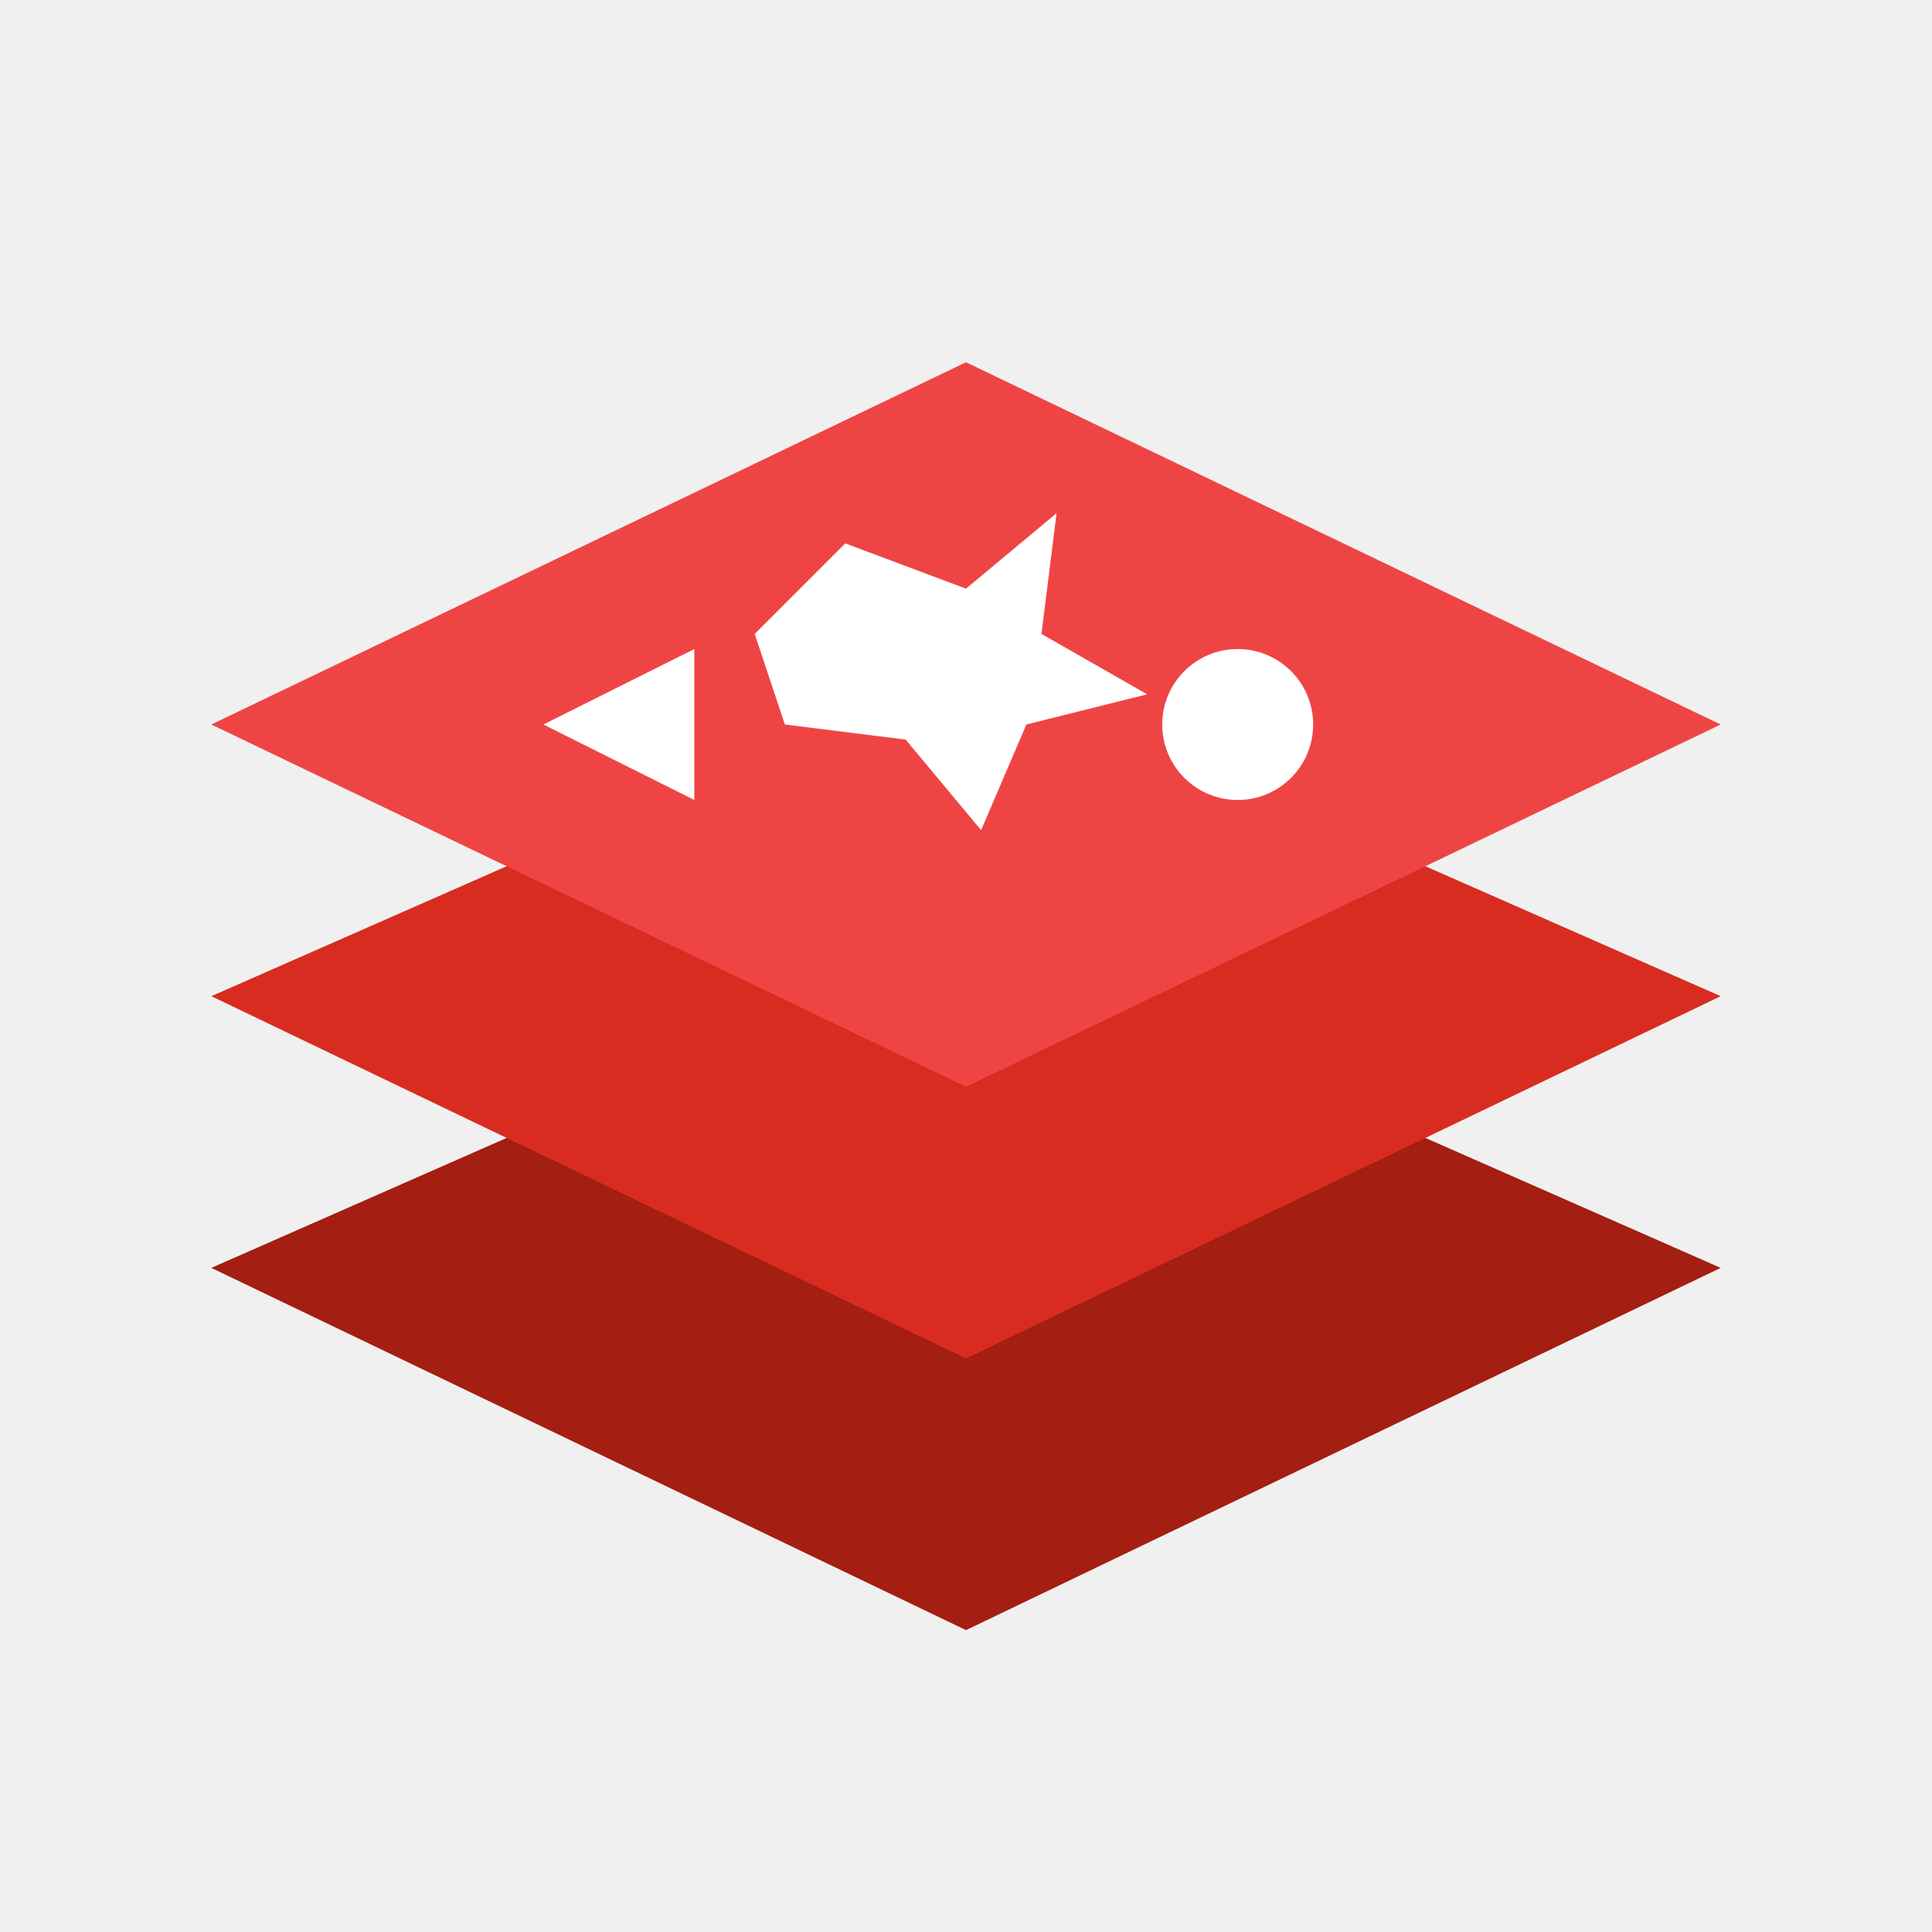
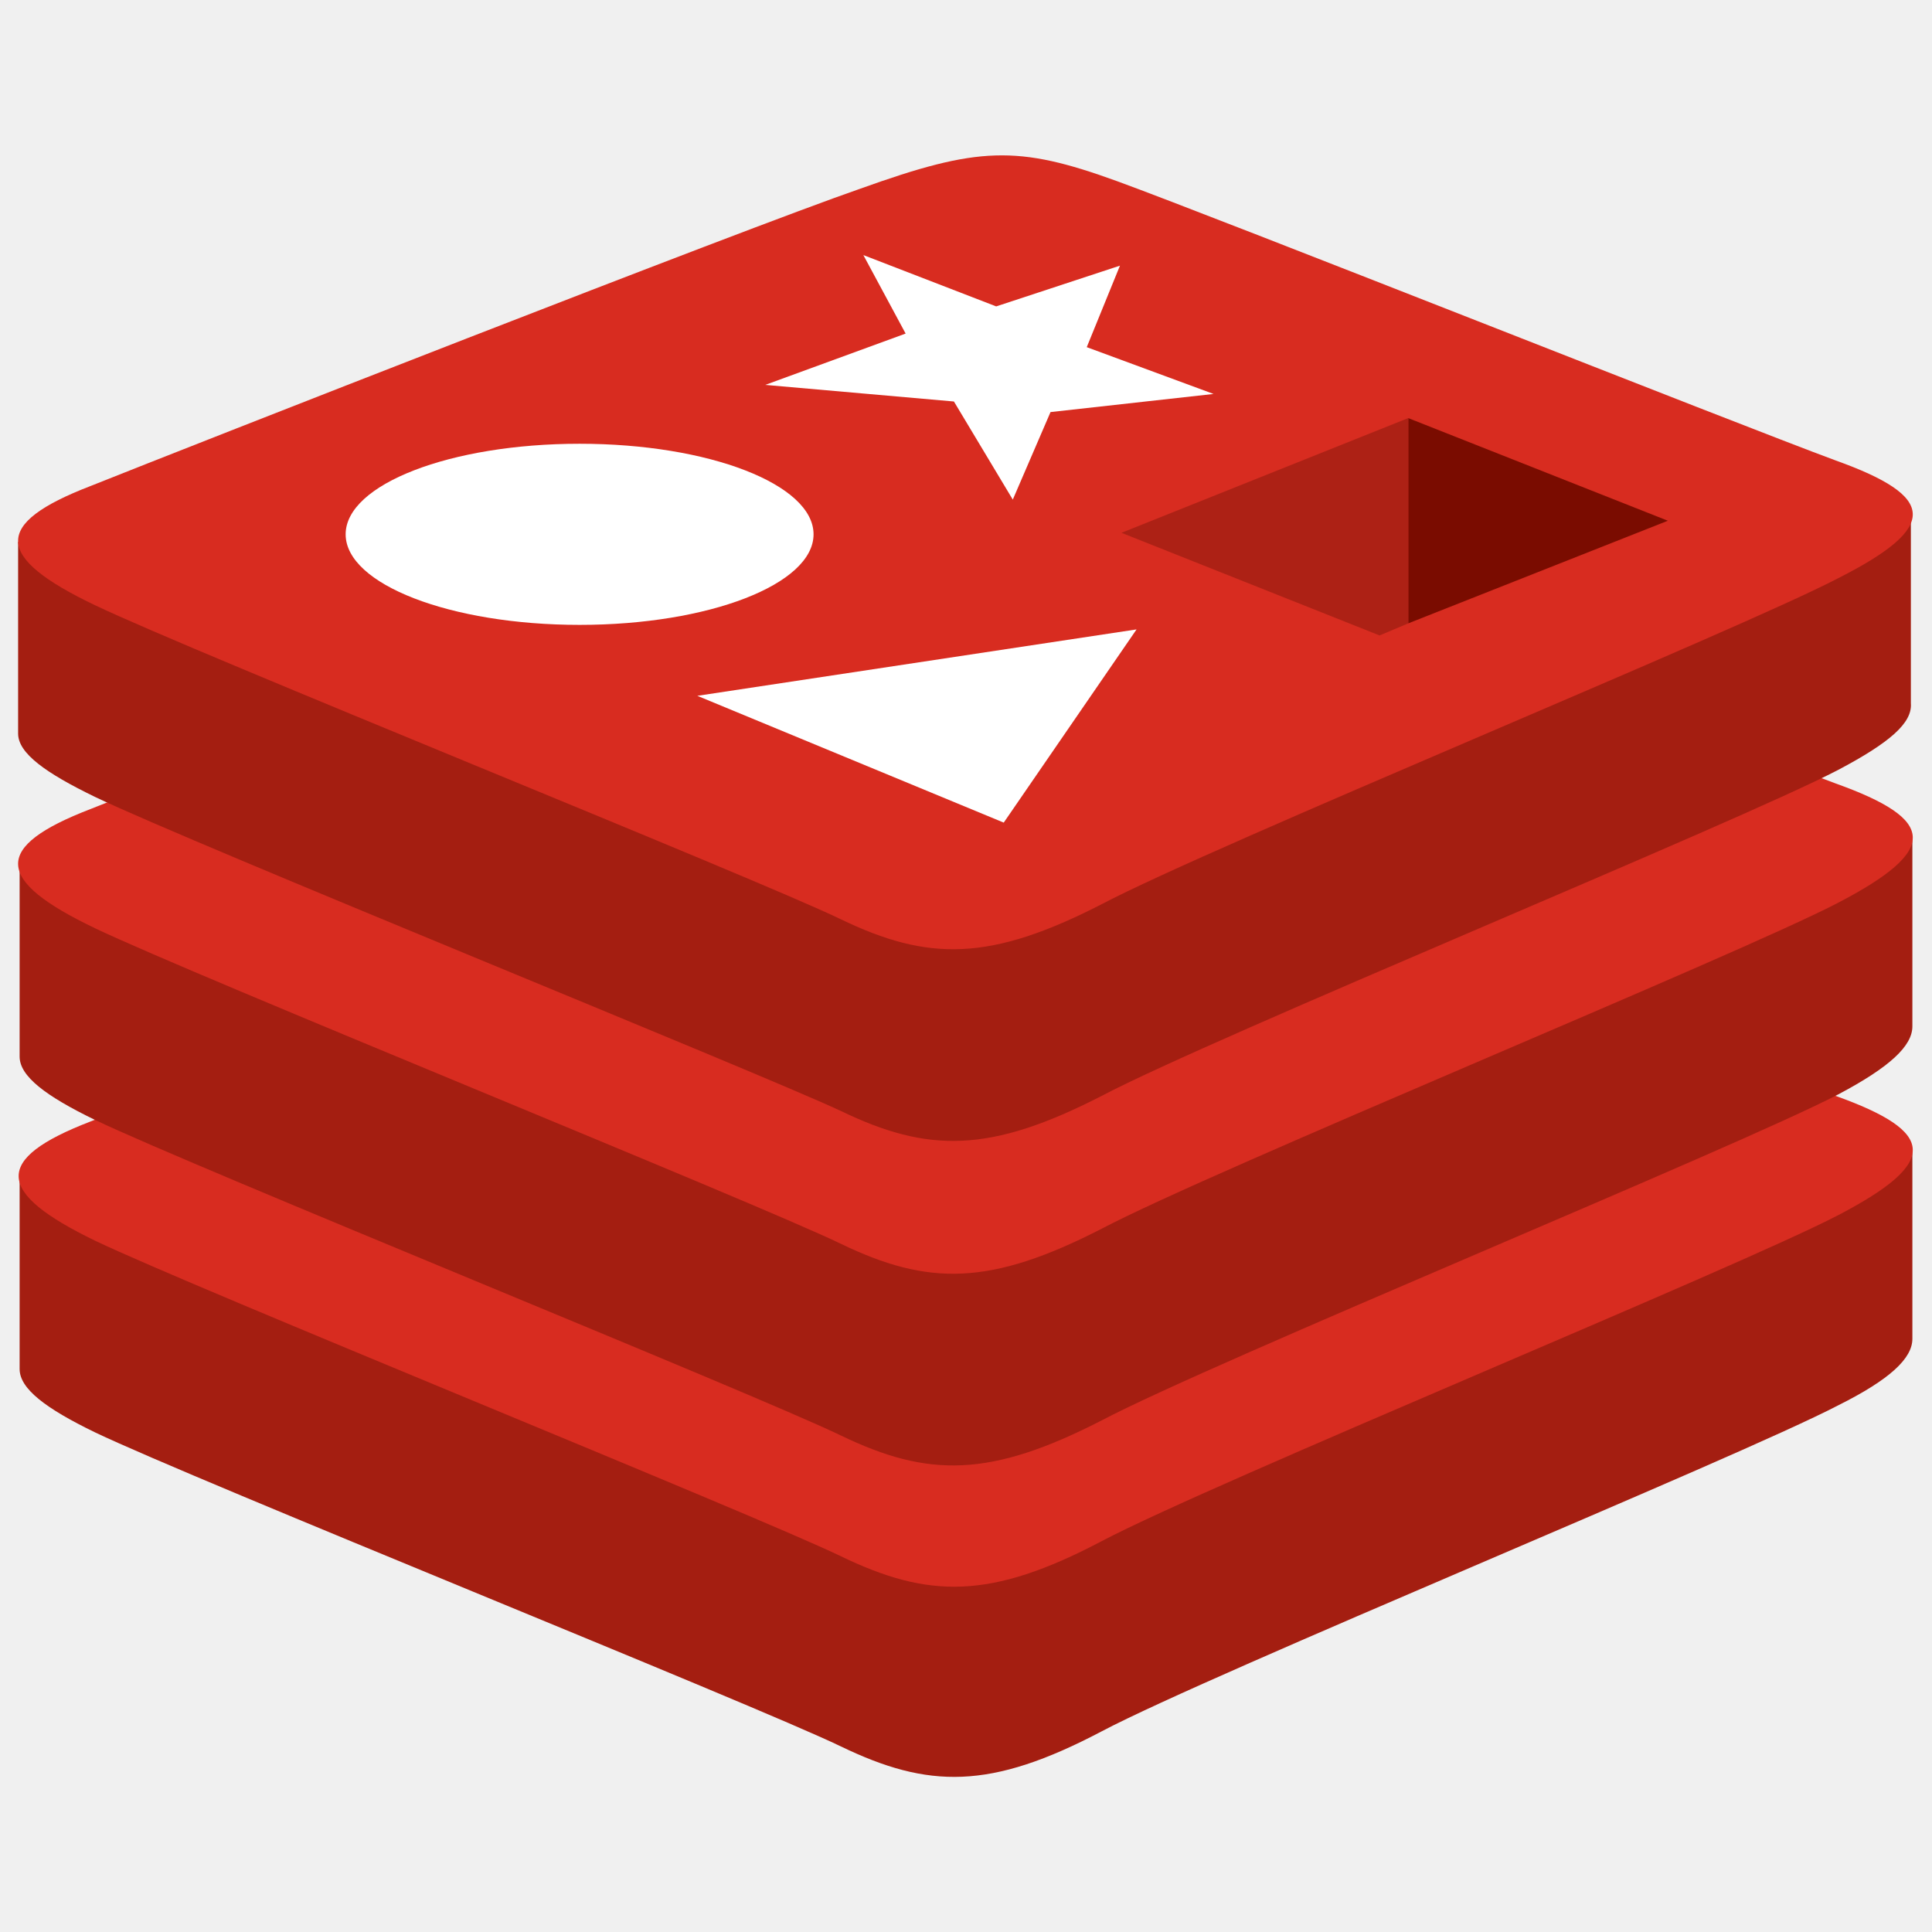
<svg xmlns="http://www.w3.org/2000/svg" viewBox="0 0 128 128">
-   <path fill="#A41E11" d="M14 84l50 24 50-24-50-22-50 22z" />
-   <path fill="#D82C20" d="M14 66l50 24 50-24-50-22-50 22z" />
-   <path fill="#EF4444" d="M14 48l50 24 50-24-50-24-50 24z" />
-   <polygon fill="#FFFFFF" points="50,42 56,36 64,39 70,34 69,42 76,46 68,48 65,55 60,49 52,48" />
-   <circle cx="82" cy="48" r="5" fill="#FFFFFF" />
-   <polygon fill="#FFFFFF" points="36,48 46,43 46,53" />
+   <path fill="#A41E11" d="M121.8 93.1c-6.7 3.5-41.4 17.7-48.8 21.6-7.4 3.9-11.5 3.8-17.3 1S13 98.1 6.3 94.9c-3.3-1.6-5-2.9-5-4.2V78s48-10.5 55.8-13.2c7.8-2.8 10.4-2.9 17-.5s46.1 9.5 52.6 11.9v12.5c0 1.3-1.5 2.7-4.9 4.4z" />
+   <path fill="#D82C20" d="M121.8 80.5C115.1 84 80.4 98.2 73 102.1c-7.4 3.9-11.5 3.8-17.3 1-5.8-2.8-42.7-17.7-49.4-20.9C-.3 79-.5 76.8 6 74.3c6.5-2.6 43.2-17 51-19.7 7.8-2.8 10.4-2.9 17-.5s41.1 16.1 47.6 18.5c6.7 2.4 6.9 4.4.2 7.9z" />
+   <path fill="#A41E11" d="M121.8 72.5C115.1 76 80.4 90.2 73 94.1c-7.4 3.8-11.5 3.8-17.3 1C49.9 92.3 13 77.4 6.3 74.2c-3.3-1.6-5-2.9-5-4.2V57.3s48-10.5 55.8-13.2c7.8-2.8 10.4-2.9 17-.5s46.1 9.5 52.6 11.9V68c0 1.3-1.5 2.7-4.9 4.5z" />
+   <path fill="#D82C20" d="M121.8 59.8c-6.7 3.5-41.4 17.7-48.8 21.6-7.4 3.8-11.5 3.8-17.3 1C49.9 79.6 13 64.7 6.3 61.5s-6.8-5.4-.3-7.9c6.5-2.6 43.2-17 51-19.7 7.8-2.8 10.4-2.9 17-.5s41.1 16.1 47.6 18.5c6.7 2.4 6.9 4.4.2 7.9z" />
+   <path fill="#A41E11" d="M121.8 51c-6.7 3.5-41.4 17.7-48.8 21.6-7.4 3.8-11.5 3.8-17.3 1C49.9 70.9 13 56 6.3 52.8c-3.3-1.6-5.1-2.9-5.1-4.2V35.9s48-10.5 55.8-13.2c7.8-2.8 10.4-2.9 17-.5s46.1 9.5 52.6 11.9v12.5c.1 1.3-1.4 2.6-4.8 4.4z" />
+   <path fill="#D82C20" d="M121.8 38.3C115.1 41.8 80.4 56 73 59.9c-7.4 3.8-11.5 3.8-17.3 1S13 43.3 6.3 40.1s-6.8-5.4-.3-7.9c6.5-2.6 43.2-17 51-19.7 7.8-2.8 10.4-2.9 17-.5s41.1 16.1 47.6 18.5c6.7 2.4 6.9 4.4.2 7.8z" />
+   <path fill="#fff" d="M80.4 26.1l-10.8 1.2-2.5 5.8-3.9-6.5-12.5-1.1 9.3-3.4-2.8-5.2 8.8 3.4 8.2-2.7L72 23zM66.5 54.5l-20.3-8.4 29.1-4.4z" />
+   <ellipse fill="#fff" cx="38.4" cy="35.4" rx="15.5" ry="6" />
+   <path fill="#7A0C00" d="M93.3 27.7l17.2 6.8-17.2 6.8z" />
+   <path fill="#AD2115" d="M74.3 35.3l19-7.6v13.6l-1.9.8z" />
</svg>
